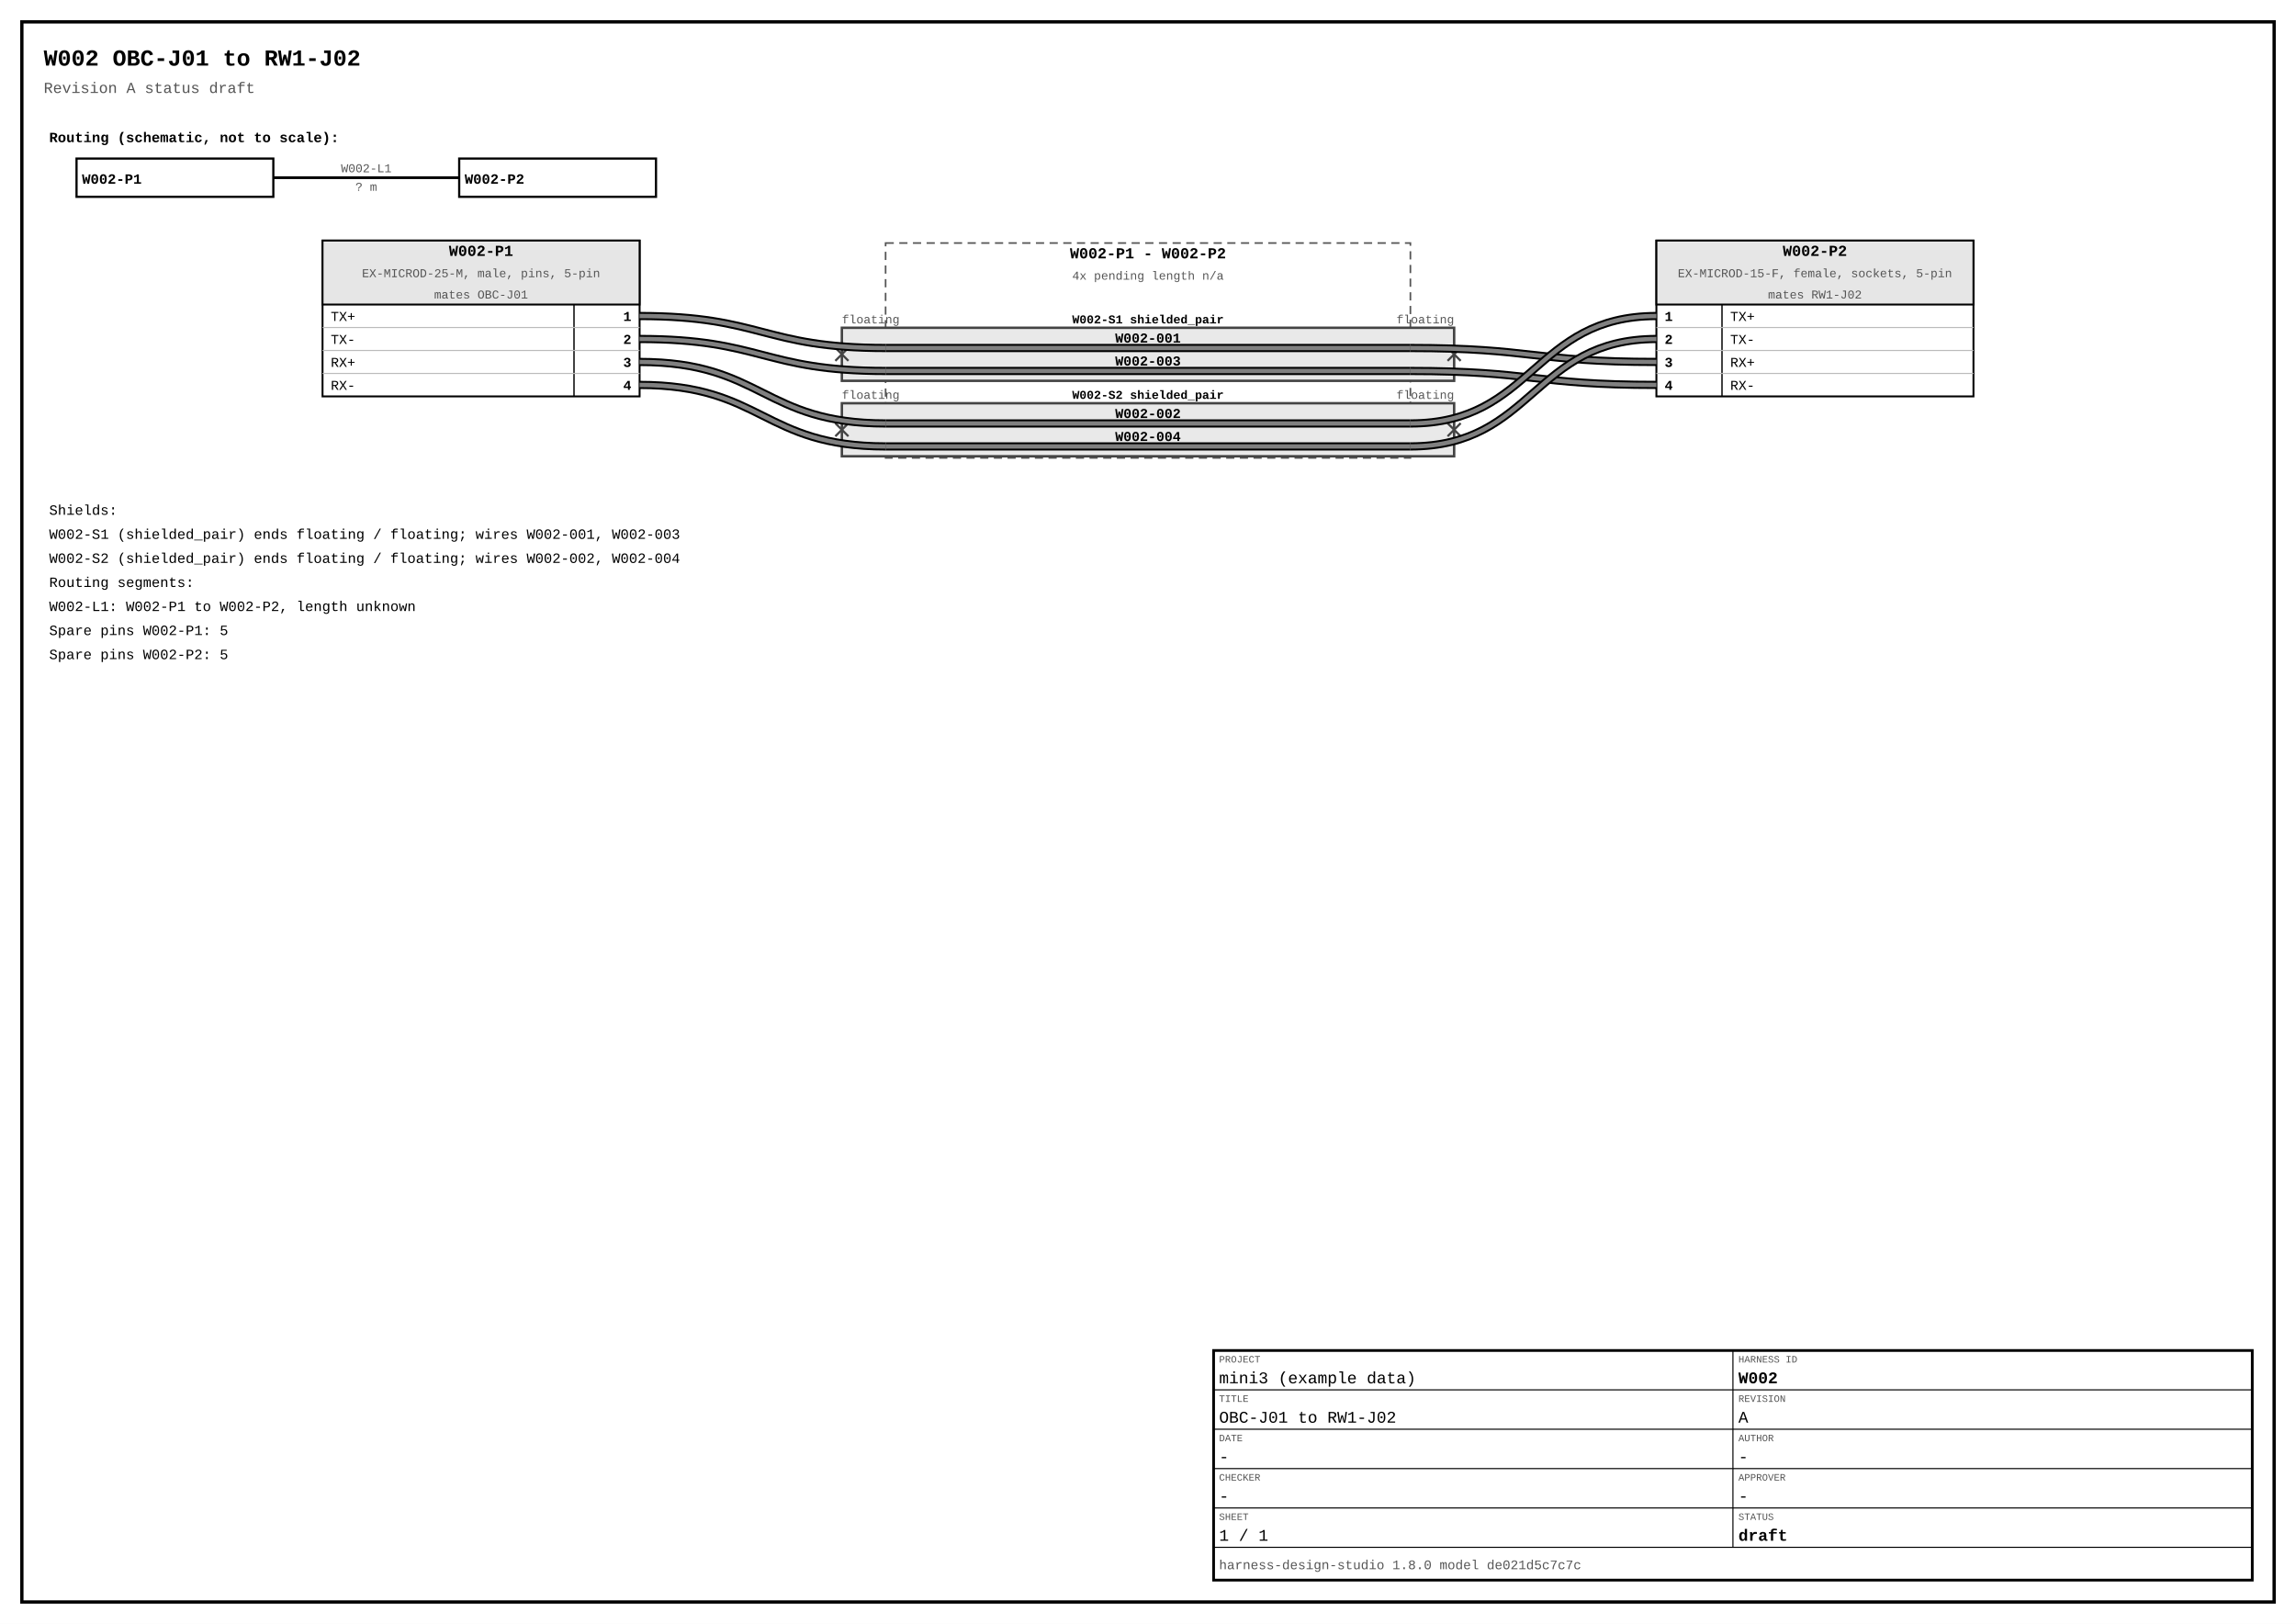
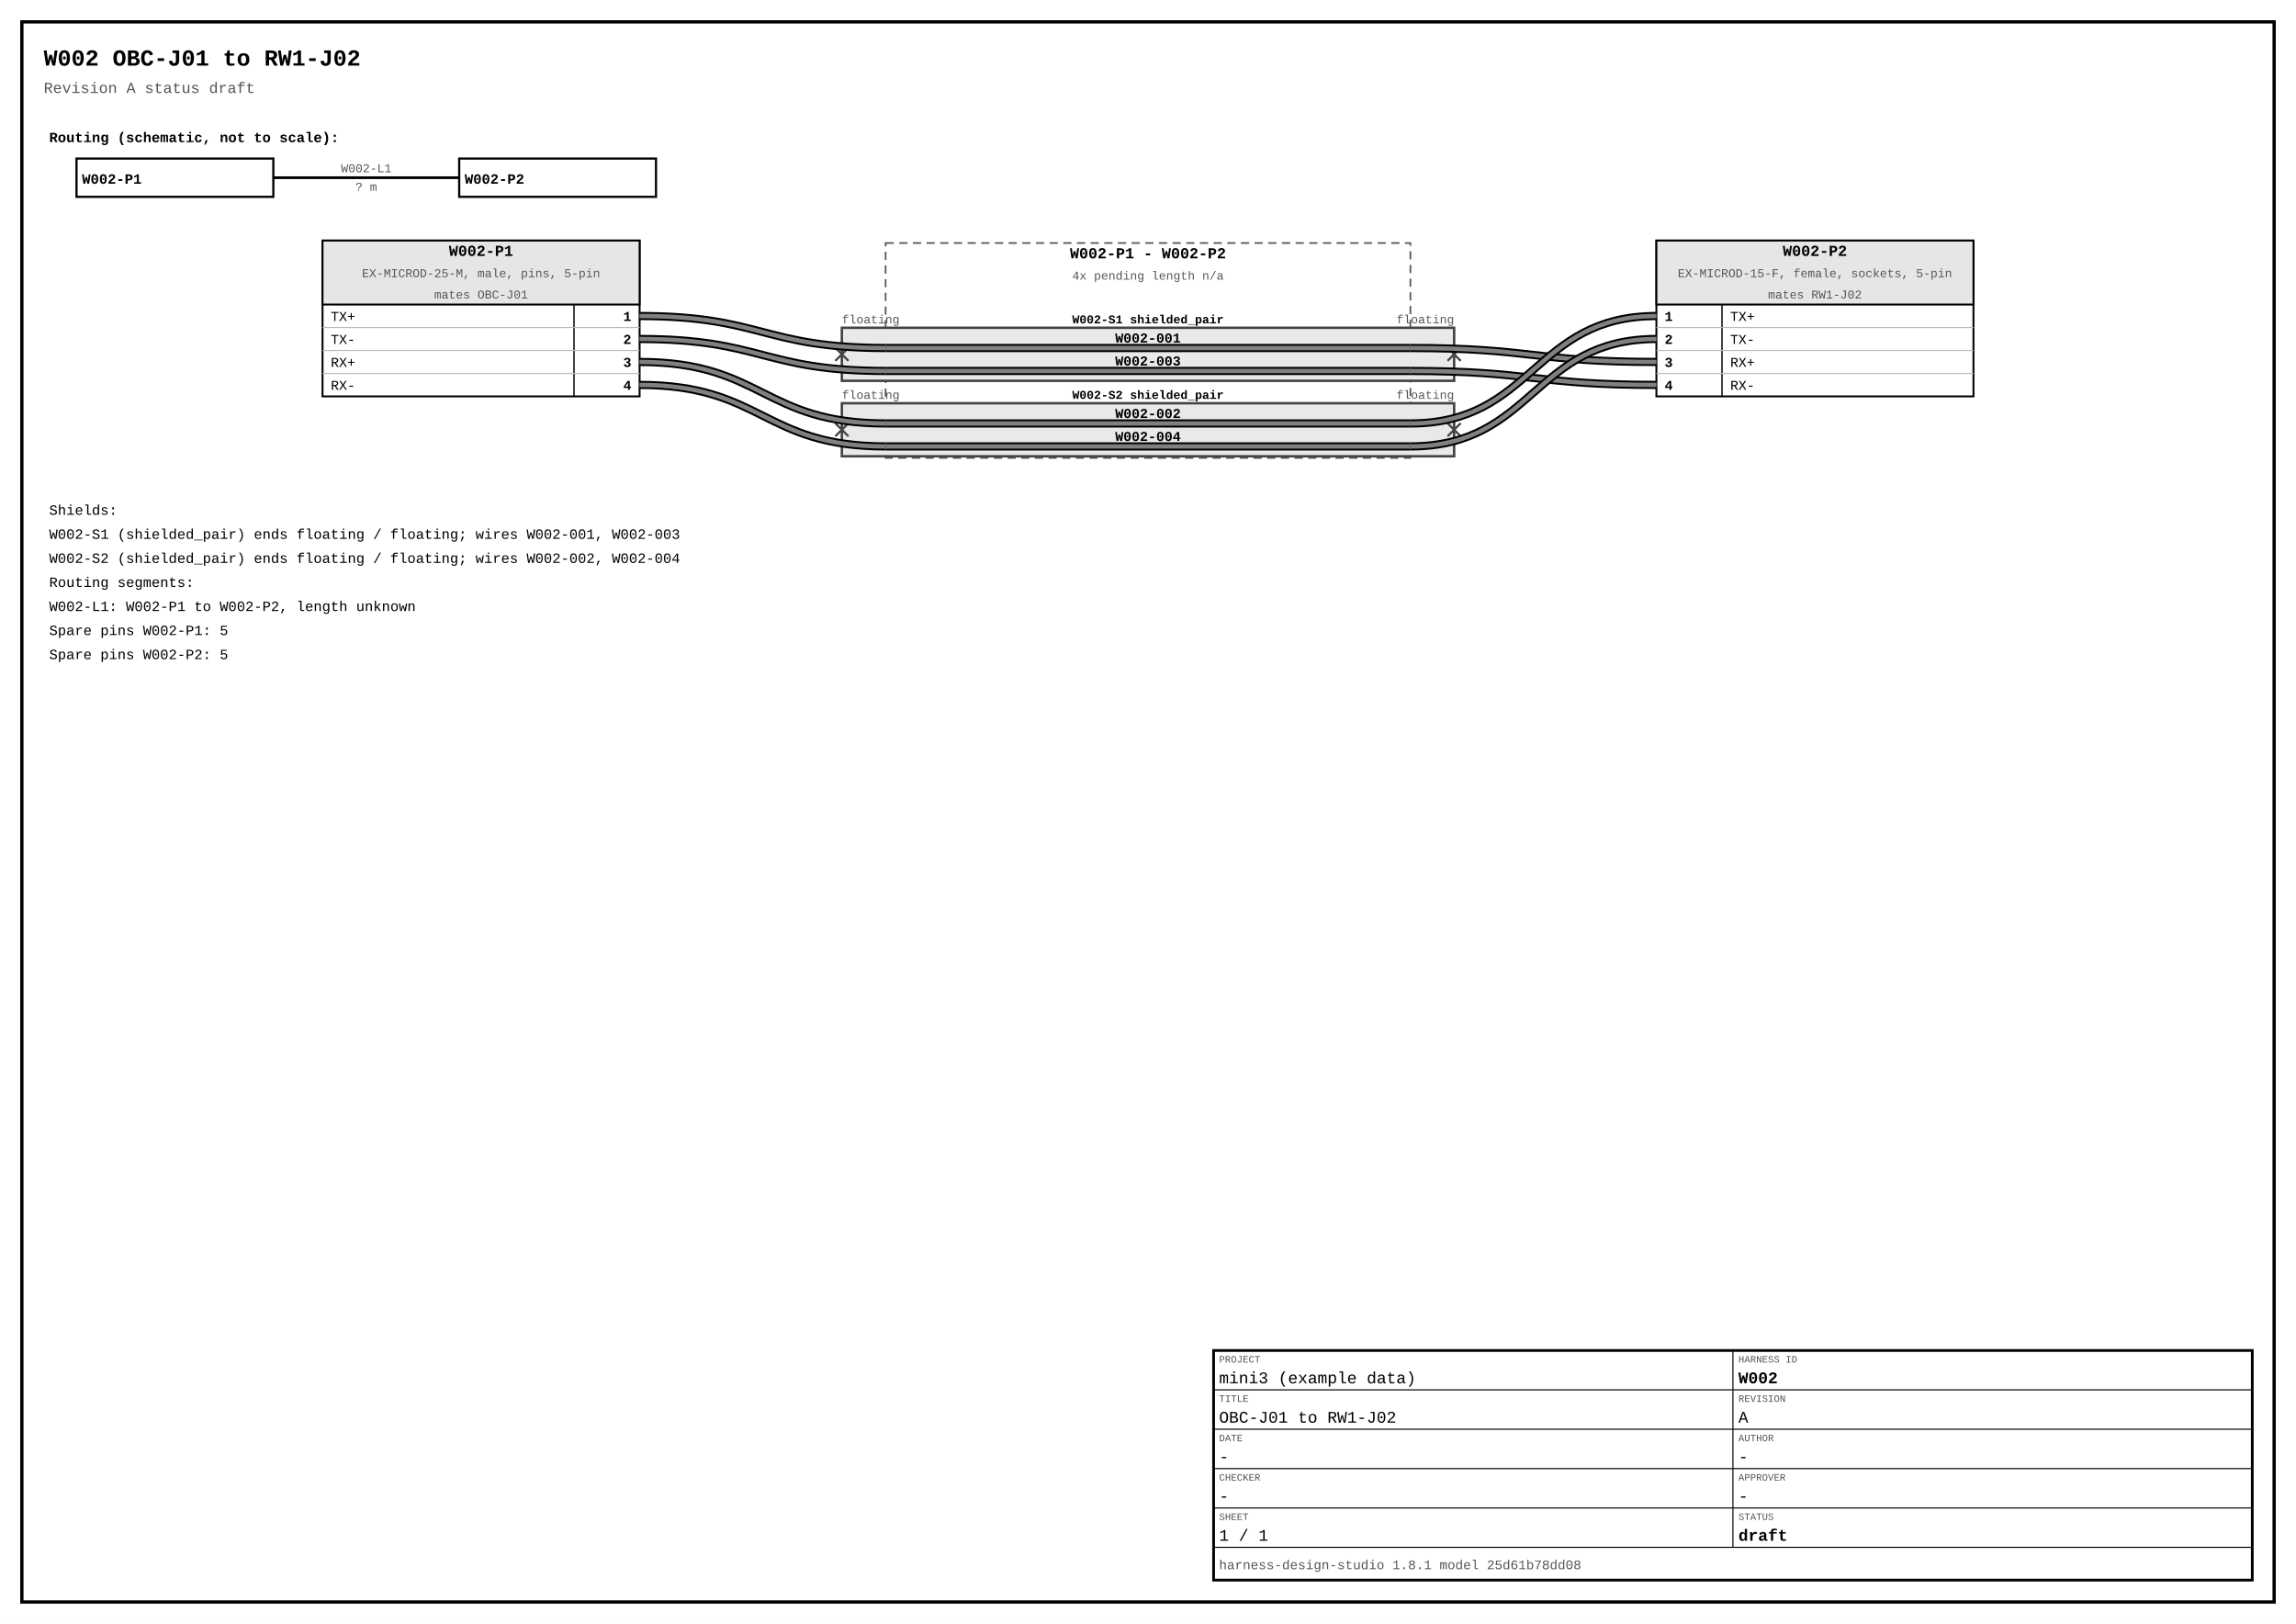
<svg xmlns="http://www.w3.org/2000/svg" width="420mm" height="297mm" viewBox="0 0 420 297" font-family="Courier New, Courier, monospace">
  <rect x="0" y="0" width="420" height="297" fill="#ffffff" />
  <rect x="4" y="4" width="412" height="289" fill="none" stroke="#000000" stroke-width="0.6" />
  <text x="8" y="12" font-size="4.2" font-weight="bold" text-anchor="start" fill="#000000">W002  OBC-J01 to RW1-J02</text>
  <text x="8" y="17" font-size="2.8" text-anchor="start" fill="#555555">Revision A  status draft</text>
  <text x="9" y="26" font-size="2.6" font-weight="bold" text-anchor="start" fill="#000000">Routing (schematic, not to scale):</text>
  <line x1="50" y1="32.5" x2="84" y2="32.5" stroke="#000000" stroke-width="0.5" />
  <text x="67" y="31.5" font-size="2.2" text-anchor="middle" fill="#555555">W002-L1</text>
  <text x="67" y="34.9" font-size="2.2" text-anchor="middle" fill="#555555">? m</text>
  <rect x="14" y="29" width="36" height="7" fill="#ffffff" stroke="#000000" stroke-width="0.4" />
  <text x="15" y="33.6" font-size="2.6" font-weight="bold" text-anchor="start" fill="#000000">W002-P1</text>
  <rect x="84" y="29" width="36" height="7" fill="#ffffff" stroke="#000000" stroke-width="0.4" />
  <text x="85" y="33.6" font-size="2.6" font-weight="bold" text-anchor="start" fill="#000000">W002-P2</text>
  <rect x="59" y="44" width="58" height="28.5" fill="#ffffff" stroke="#000000" stroke-width="0.35" />
  <rect x="59" y="44" width="58" height="11.7" fill="#e6e6e6" stroke="#000000" stroke-width="0.35" />
  <text x="88" y="46.8" font-size="2.8" font-weight="bold" text-anchor="middle" fill="#000000">W002-P1</text>
  <text x="88" y="50.7" font-size="2.2" text-anchor="middle" fill="#555555">EX-MICROD-25-M, male, pins, 5-pin</text>
  <text x="88" y="54.6" font-size="2.2" text-anchor="middle" fill="#555555">mates OBC-J01</text>
  <line x1="105" y1="55.7" x2="105" y2="72.5" stroke="#000000" stroke-width="0.25" />
  <line x1="59" y1="59.9" x2="117" y2="59.9" stroke="#bbbbbb" stroke-width="0.2" />
  <text x="60.5" y="58.7" font-size="2.5" text-anchor="start" fill="#000000" data-ref="sig/W002-P1/1">TX+</text>
  <text x="115.5" y="58.7" font-size="2.5" font-weight="bold" text-anchor="end" fill="#000000" data-ref="pin/W002-P1/1">1</text>
  <line x1="59" y1="64.1" x2="117" y2="64.1" stroke="#bbbbbb" stroke-width="0.2" />
  <text x="60.5" y="62.9" font-size="2.5" text-anchor="start" fill="#000000" data-ref="sig/W002-P1/2">TX-</text>
  <text x="115.5" y="62.9" font-size="2.5" font-weight="bold" text-anchor="end" fill="#000000" data-ref="pin/W002-P1/2">2</text>
  <line x1="59" y1="68.3" x2="117" y2="68.3" stroke="#bbbbbb" stroke-width="0.2" />
  <text x="60.5" y="67.1" font-size="2.5" text-anchor="start" fill="#000000" data-ref="sig/W002-P1/3">RX+</text>
  <text x="115.5" y="67.1" font-size="2.5" font-weight="bold" text-anchor="end" fill="#000000" data-ref="pin/W002-P1/3">3</text>
  <text x="60.5" y="71.3" font-size="2.5" text-anchor="start" fill="#000000" data-ref="sig/W002-P1/4">RX-</text>
  <text x="115.5" y="71.3" font-size="2.5" font-weight="bold" text-anchor="end" fill="#000000" data-ref="pin/W002-P1/4">4</text>
  <rect x="303" y="44" width="58" height="28.5" fill="#ffffff" stroke="#000000" stroke-width="0.35" />
  <rect x="303" y="44" width="58" height="11.7" fill="#e6e6e6" stroke="#000000" stroke-width="0.35" />
  <text x="332" y="46.8" font-size="2.8" font-weight="bold" text-anchor="middle" fill="#000000">W002-P2</text>
  <text x="332" y="50.7" font-size="2.2" text-anchor="middle" fill="#555555">EX-MICROD-15-F, female, sockets, 5-pin</text>
  <text x="332" y="54.6" font-size="2.2" text-anchor="middle" fill="#555555">mates RW1-J02</text>
  <line x1="315" y1="55.7" x2="315" y2="72.5" stroke="#000000" stroke-width="0.25" />
  <line x1="303" y1="59.9" x2="361" y2="59.9" stroke="#bbbbbb" stroke-width="0.2" />
  <text x="304.5" y="58.7" font-size="2.5" font-weight="bold" text-anchor="start" fill="#000000" data-ref="pin/W002-P2/1">1</text>
  <text x="316.5" y="58.7" font-size="2.5" text-anchor="start" fill="#000000" data-ref="sig/W002-P2/1">TX+</text>
  <line x1="303" y1="64.1" x2="361" y2="64.1" stroke="#bbbbbb" stroke-width="0.2" />
  <text x="304.5" y="62.9" font-size="2.5" font-weight="bold" text-anchor="start" fill="#000000" data-ref="pin/W002-P2/2">2</text>
  <text x="316.5" y="62.9" font-size="2.5" text-anchor="start" fill="#000000" data-ref="sig/W002-P2/2">TX-</text>
  <line x1="303" y1="68.3" x2="361" y2="68.3" stroke="#bbbbbb" stroke-width="0.2" />
  <text x="304.5" y="67.1" font-size="2.5" font-weight="bold" text-anchor="start" fill="#000000" data-ref="pin/W002-P2/3">3</text>
  <text x="316.5" y="67.1" font-size="2.5" text-anchor="start" fill="#000000" data-ref="sig/W002-P2/3">RX+</text>
  <text x="304.5" y="71.3" font-size="2.5" font-weight="bold" text-anchor="start" fill="#000000" data-ref="pin/W002-P2/4">4</text>
  <text x="316.5" y="71.3" font-size="2.5" text-anchor="start" fill="#000000" data-ref="sig/W002-P2/4">RX-</text>
  <rect x="162" y="44.45" width="96" height="39.3" fill="none" stroke="#555555" stroke-width="0.3" stroke-dasharray="1.5 1" />
  <text x="210" y="47.25" font-size="2.8" font-weight="bold" text-anchor="middle" fill="#000000">W002-P1 - W002-P2</text>
  <text x="210" y="51.15" font-size="2.2" text-anchor="middle" fill="#555555">4x  pending  length n/a</text>
  <rect x="154" y="59.95" width="112" height="9.7" fill="#e9e9e9" stroke="#444444" stroke-width="0.45" />
  <text x="210" y="59.15" font-size="2.2" font-weight="bold" text-anchor="middle" fill="#000000">W002-S1  shielded_pair</text>
  <text x="154" y="59.15" font-size="2.2" text-anchor="start" fill="#555555">floating</text>
  <text x="266" y="59.15" font-size="2.2" text-anchor="end" fill="#555555">floating</text>
  <line x1="152.8" y1="63.6" x2="155.2" y2="66" stroke="#444444" stroke-width="0.4" />
  <line x1="152.8" y1="66" x2="155.2" y2="63.6" stroke="#444444" stroke-width="0.4" />
  <line x1="264.8" y1="63.6" x2="267.2" y2="66" stroke="#444444" stroke-width="0.4" />
  <line x1="264.8" y1="66" x2="267.2" y2="63.6" stroke="#444444" stroke-width="0.4" />
  <rect x="154" y="73.75" width="112" height="9.7" fill="#e9e9e9" stroke="#444444" stroke-width="0.45" />
  <text x="210" y="72.95" font-size="2.2" font-weight="bold" text-anchor="middle" fill="#000000">W002-S2  shielded_pair</text>
  <text x="154" y="72.95" font-size="2.2" text-anchor="start" fill="#555555">floating</text>
  <text x="266" y="72.95" font-size="2.2" text-anchor="end" fill="#555555">floating</text>
  <line x1="152.8" y1="77.4" x2="155.2" y2="79.8" stroke="#444444" stroke-width="0.4" />
  <line x1="152.8" y1="79.8" x2="155.2" y2="77.4" stroke="#444444" stroke-width="0.4" />
  <line x1="264.8" y1="77.4" x2="267.2" y2="79.8" stroke="#444444" stroke-width="0.4" />
  <line x1="264.8" y1="79.8" x2="267.2" y2="77.4" stroke="#444444" stroke-width="0.4" />
  <path d="M 117 57.8 C 139.5 57.8 139.5 63.65 162 63.65" fill="none" stroke="#000000" stroke-width="1.5" />
  <line x1="162" y1="63.65" x2="258" y2="63.65" stroke="#000000" stroke-width="1.5" />
  <path d="M 258 63.65 C 280.5 63.65 280.5 66.2 303 66.2" fill="none" stroke="#000000" stroke-width="1.5" />
  <path d="M 117 57.8 C 139.5 57.8 139.5 63.65 162 63.65" fill="none" stroke="#808080" stroke-width="0.8" />
  <line x1="162" y1="63.65" x2="258" y2="63.65" stroke="#808080" stroke-width="0.8" />
  <path d="M 258 63.65 C 280.5 63.65 280.5 66.2 303 66.2" fill="none" stroke="#808080" stroke-width="0.8" />
  <text x="210" y="62.65" font-size="2.5" font-weight="bold" text-anchor="middle" fill="#000000">W002-001</text>
  <path d="M 117 62 C 139.5 62 139.5 67.85 162 67.85" fill="none" stroke="#000000" stroke-width="1.5" />
  <line x1="162" y1="67.85" x2="258" y2="67.85" stroke="#000000" stroke-width="1.5" />
  <path d="M 258 67.85 C 280.5 67.85 280.5 70.4 303 70.4" fill="none" stroke="#000000" stroke-width="1.5" />
  <path d="M 117 62 C 139.5 62 139.5 67.85 162 67.85" fill="none" stroke="#808080" stroke-width="0.8" />
  <line x1="162" y1="67.85" x2="258" y2="67.85" stroke="#808080" stroke-width="0.8" />
  <path d="M 258 67.85 C 280.5 67.85 280.5 70.4 303 70.4" fill="none" stroke="#808080" stroke-width="0.8" />
  <text x="210" y="66.85" font-size="2.5" font-weight="bold" text-anchor="middle" fill="#000000">W002-003</text>
  <path d="M 117 66.2 C 139.5 66.2 139.5 77.45 162 77.45" fill="none" stroke="#000000" stroke-width="1.5" />
  <line x1="162" y1="77.45" x2="258" y2="77.45" stroke="#000000" stroke-width="1.5" />
  <path d="M 258 77.45 C 280.5 77.45 280.5 57.8 303 57.8" fill="none" stroke="#000000" stroke-width="1.5" />
  <path d="M 117 66.2 C 139.5 66.2 139.5 77.45 162 77.45" fill="none" stroke="#808080" stroke-width="0.8" />
  <line x1="162" y1="77.45" x2="258" y2="77.45" stroke="#808080" stroke-width="0.8" />
  <path d="M 258 77.45 C 280.5 77.45 280.5 57.8 303 57.8" fill="none" stroke="#808080" stroke-width="0.8" />
  <text x="210" y="76.45" font-size="2.5" font-weight="bold" text-anchor="middle" fill="#000000">W002-002</text>
  <path d="M 117 70.4 C 139.5 70.4 139.5 81.65 162 81.65" fill="none" stroke="#000000" stroke-width="1.5" />
  <line x1="162" y1="81.65" x2="258" y2="81.65" stroke="#000000" stroke-width="1.5" />
  <path d="M 258 81.65 C 280.5 81.65 280.5 62 303 62" fill="none" stroke="#000000" stroke-width="1.5" />
  <path d="M 117 70.4 C 139.5 70.4 139.5 81.65 162 81.65" fill="none" stroke="#808080" stroke-width="0.8" />
  <line x1="162" y1="81.65" x2="258" y2="81.65" stroke="#808080" stroke-width="0.8" />
  <path d="M 258 81.65 C 280.5 81.65 280.5 62 303 62" fill="none" stroke="#808080" stroke-width="0.8" />
  <text x="210" y="80.65" font-size="2.5" font-weight="bold" text-anchor="middle" fill="#000000">W002-004</text>
  <text x="9" y="94.15" font-size="2.6" text-anchor="start" fill="#000000">Shields:</text>
  <text x="9" y="98.55" font-size="2.6" text-anchor="start" fill="#000000">  W002-S1 (shielded_pair) ends floating / floating; wires W002-001, W002-003</text>
  <text x="9" y="102.95" font-size="2.6" text-anchor="start" fill="#000000">  W002-S2 (shielded_pair) ends floating / floating; wires W002-002, W002-004</text>
  <text x="9" y="107.35" font-size="2.6" text-anchor="start" fill="#000000">Routing segments:</text>
  <text x="9" y="111.75" font-size="2.6" text-anchor="start" fill="#000000">  W002-L1: W002-P1 to W002-P2, length unknown</text>
  <text x="9" y="116.15" font-size="2.6" text-anchor="start" fill="#000000">Spare pins W002-P1: 5</text>
  <text x="9" y="120.55" font-size="2.6" text-anchor="start" fill="#000000">Spare pins W002-P2: 5</text>
  <rect x="222" y="247" width="190" height="42" fill="none" stroke="#000000" stroke-width="0.5" />
  <line x1="222" y1="247" x2="317" y2="247" stroke="#000000" stroke-width="0.2" />
  <text x="223" y="249.2" font-size="1.8" text-anchor="start" fill="#555555">PROJECT</text>
  <text x="223" y="253" font-size="3" text-anchor="start" fill="#000000">mini3 (example data)</text>
  <line x1="317" y1="247" x2="412" y2="247" stroke="#000000" stroke-width="0.2" />
  <text x="318" y="249.2" font-size="1.8" text-anchor="start" fill="#555555">HARNESS ID</text>
  <text x="318" y="253" font-size="3" font-weight="bold" text-anchor="start" fill="#000000">W002</text>
  <line x1="222" y1="254.2" x2="317" y2="254.2" stroke="#000000" stroke-width="0.2" />
  <text x="223" y="256.4" font-size="1.8" text-anchor="start" fill="#555555">TITLE</text>
  <text x="223" y="260.2" font-size="3" text-anchor="start" fill="#000000">OBC-J01 to RW1-J02</text>
  <line x1="317" y1="254.2" x2="412" y2="254.2" stroke="#000000" stroke-width="0.2" />
  <text x="318" y="256.4" font-size="1.8" text-anchor="start" fill="#555555">REVISION</text>
  <text x="318" y="260.2" font-size="3" text-anchor="start" fill="#000000">A</text>
  <line x1="222" y1="261.4" x2="317" y2="261.4" stroke="#000000" stroke-width="0.2" />
  <text x="223" y="263.6" font-size="1.8" text-anchor="start" fill="#555555">DATE</text>
  <text x="223" y="267.4" font-size="3" text-anchor="start" fill="#000000">-</text>
  <line x1="317" y1="261.4" x2="412" y2="261.4" stroke="#000000" stroke-width="0.2" />
  <text x="318" y="263.6" font-size="1.8" text-anchor="start" fill="#555555">AUTHOR</text>
  <text x="318" y="267.4" font-size="3" text-anchor="start" fill="#000000">-</text>
  <line x1="222" y1="268.6" x2="317" y2="268.6" stroke="#000000" stroke-width="0.2" />
  <text x="223" y="270.8" font-size="1.8" text-anchor="start" fill="#555555">CHECKER</text>
  <text x="223" y="274.6" font-size="3" text-anchor="start" fill="#000000">-</text>
  <line x1="317" y1="268.6" x2="412" y2="268.6" stroke="#000000" stroke-width="0.2" />
  <text x="318" y="270.8" font-size="1.8" text-anchor="start" fill="#555555">APPROVER</text>
  <text x="318" y="274.6" font-size="3" text-anchor="start" fill="#000000">-</text>
  <line x1="222" y1="275.8" x2="317" y2="275.8" stroke="#000000" stroke-width="0.2" />
  <text x="223" y="278" font-size="1.8" text-anchor="start" fill="#555555">SHEET</text>
  <text x="223" y="281.8" font-size="3" text-anchor="start" fill="#000000">1 / 1</text>
  <line x1="317" y1="275.8" x2="412" y2="275.8" stroke="#000000" stroke-width="0.2" />
  <text x="318" y="278" font-size="1.8" text-anchor="start" fill="#555555">STATUS</text>
  <text x="318" y="281.8" font-size="3" font-weight="bold" text-anchor="start" fill="#000000">draft</text>
  <line x1="317" y1="247" x2="317" y2="283" stroke="#000000" stroke-width="0.2" />
  <line x1="222" y1="283" x2="412" y2="283" stroke="#000000" stroke-width="0.2" />
-   <text x="223" y="287" font-size="2.4" text-anchor="start" fill="#555555">harness-design-studio 1.8.0 model de021d5c7c7c</text>
+   <text x="223" y="287" font-size="2.4" text-anchor="start" fill="#555555">harness-design-studio 1.8.1 model 25d61b78dd08</text>
</svg>
